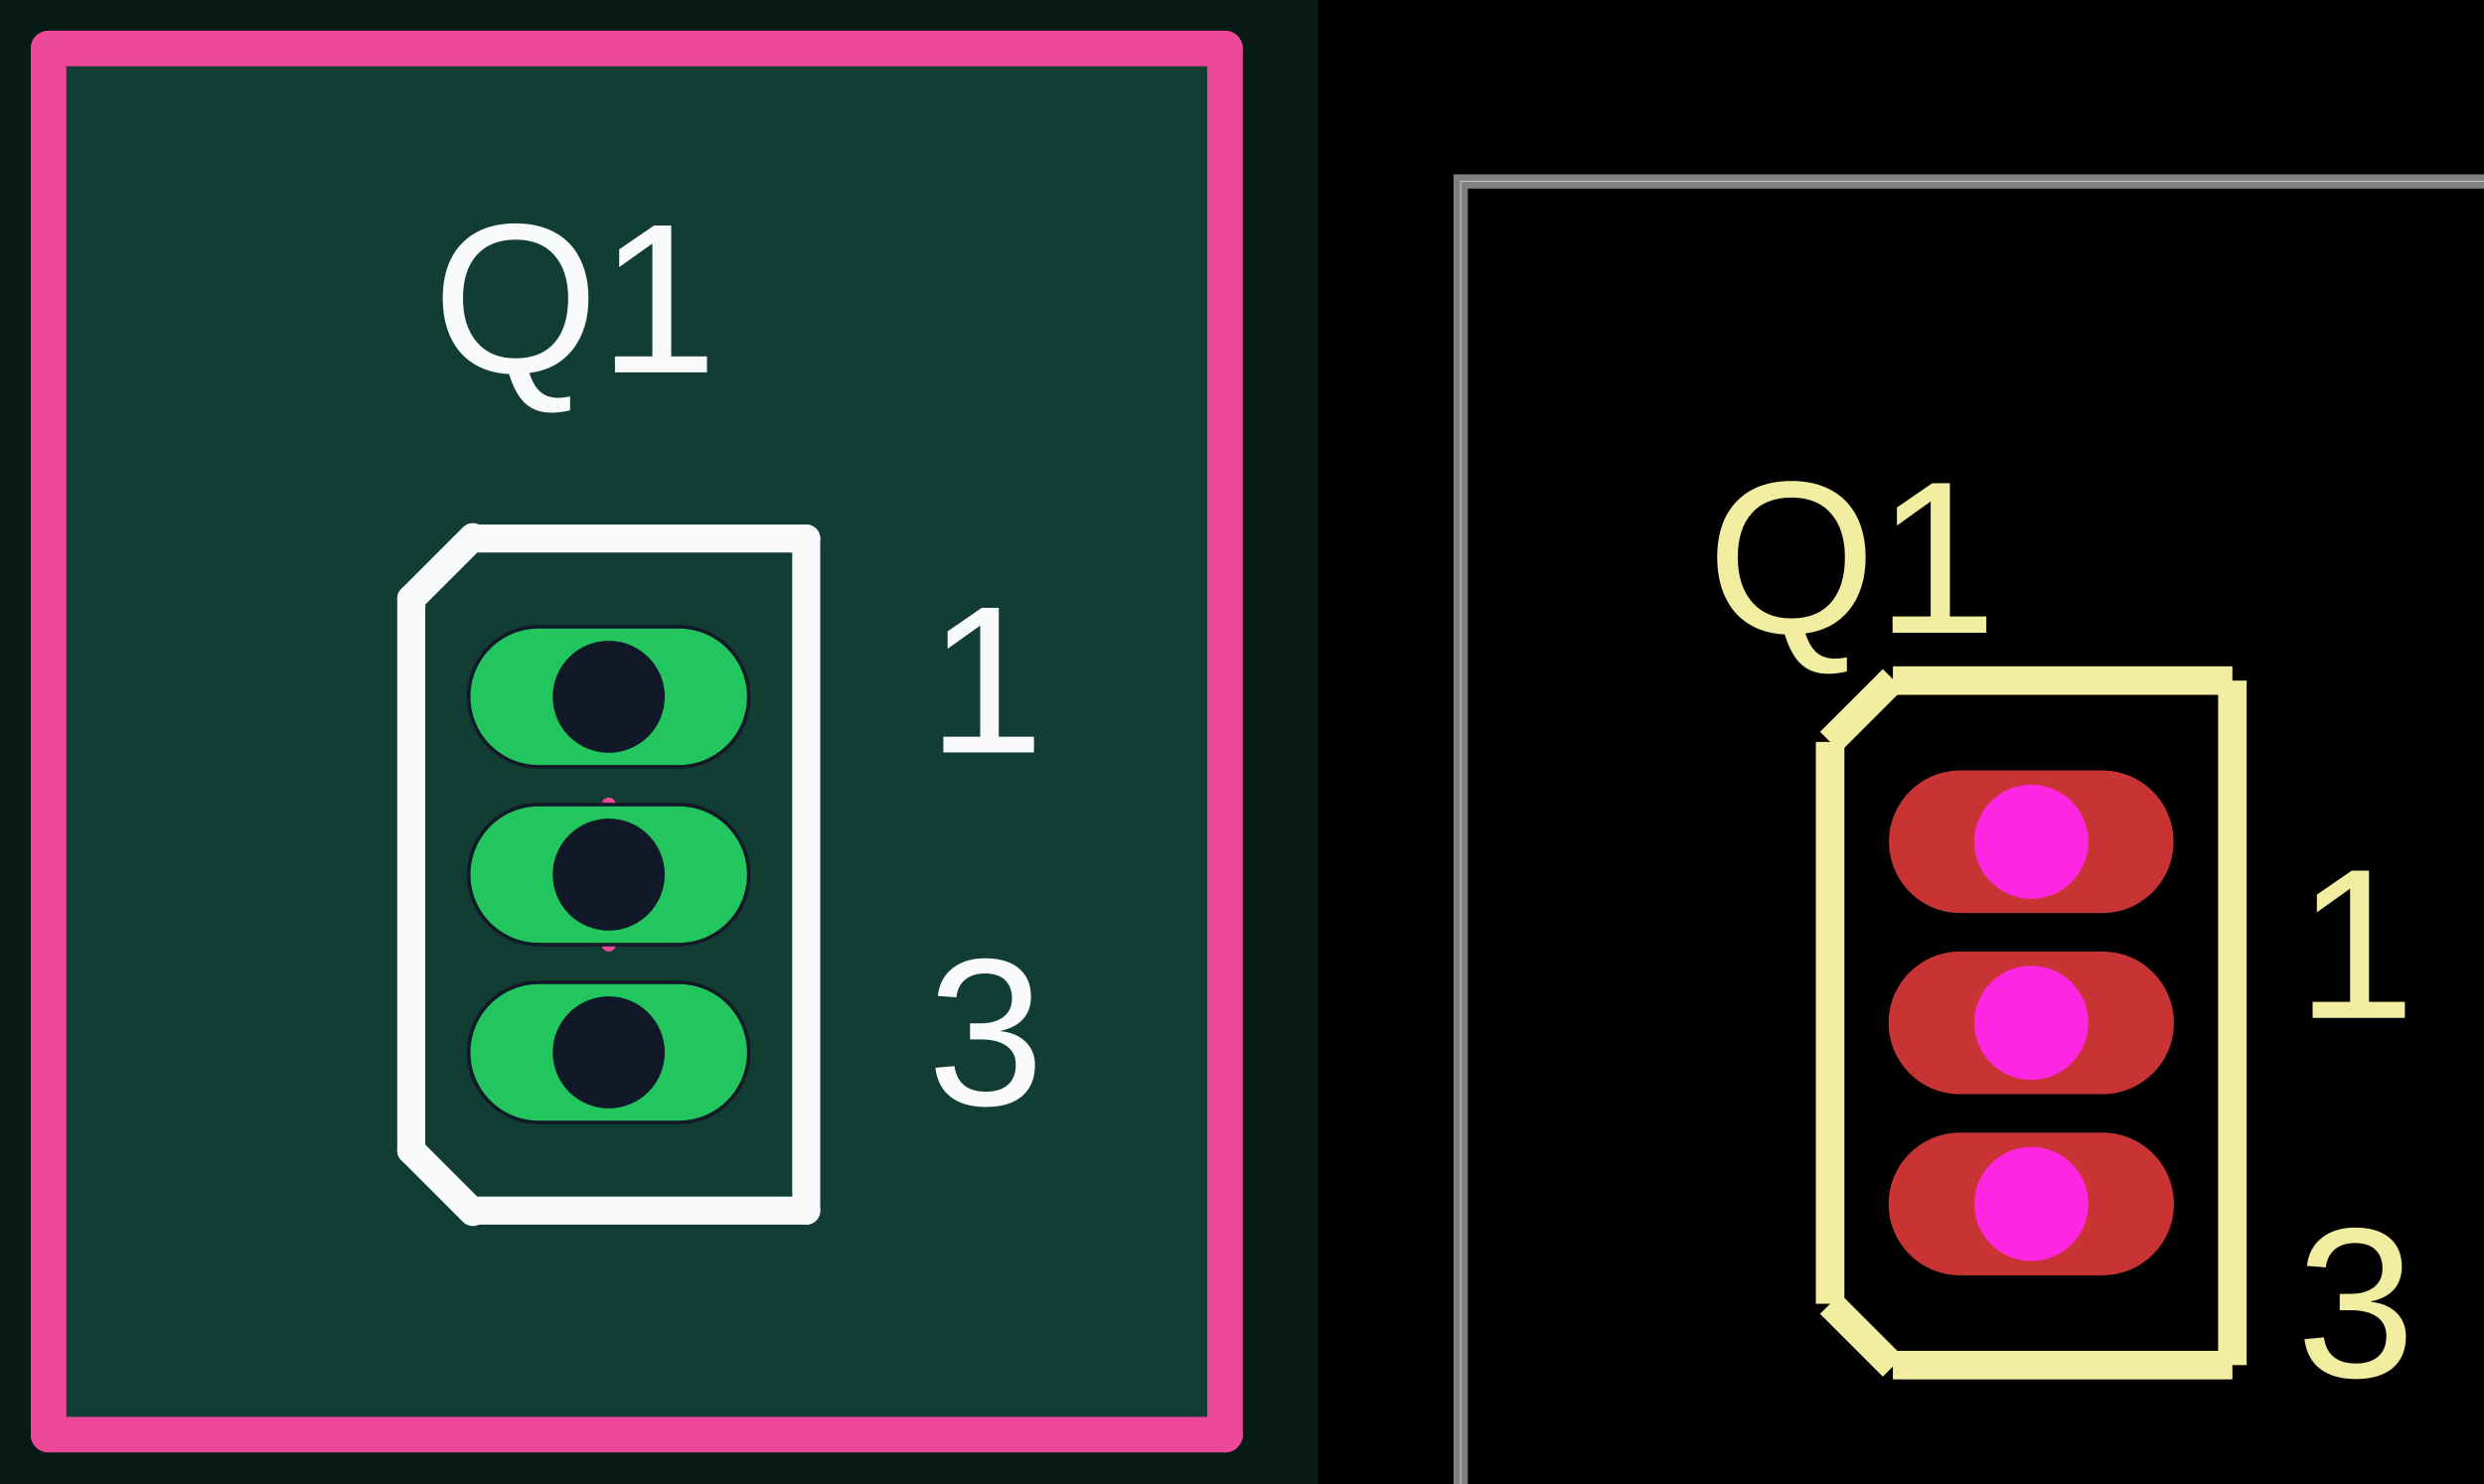
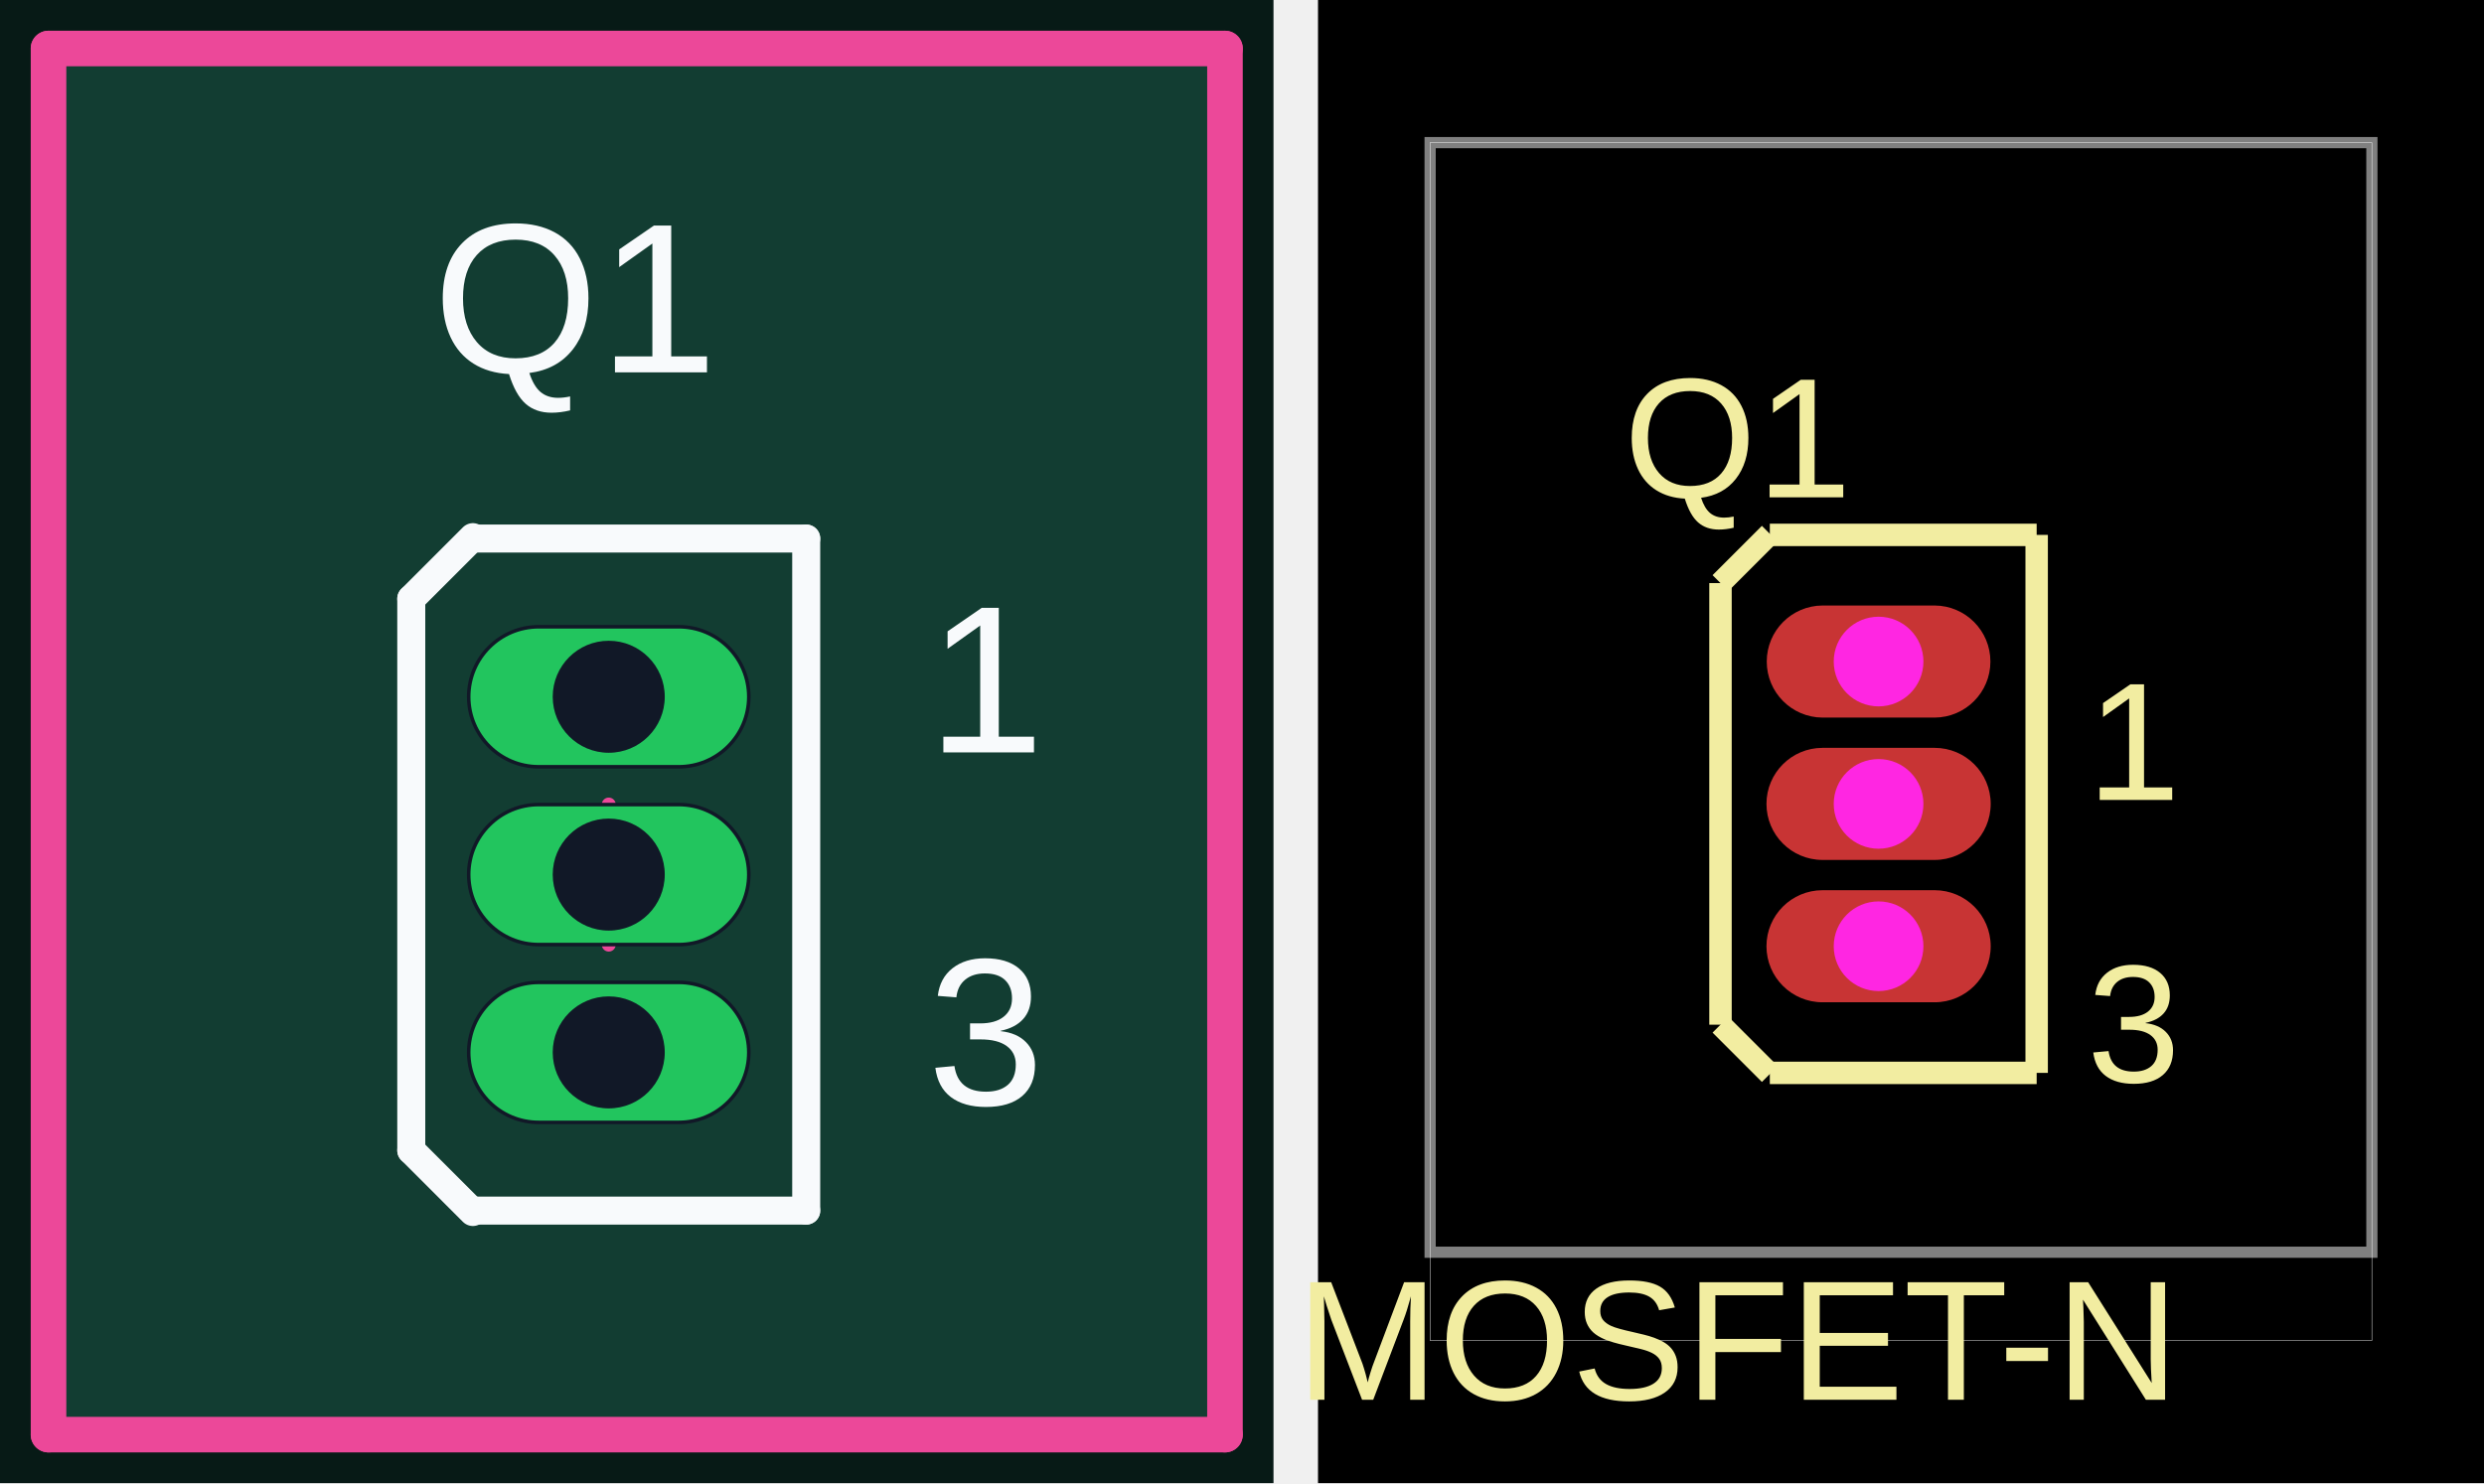
<svg xmlns="http://www.w3.org/2000/svg" width="1339.466" height="800" viewBox="0 0 1339.466 800" aria-label="sample board: altiumts source on left, Circuit JSON on right" role="img">
  <g transform="translate(0, 0) scale(1.918248, 1.918248) translate(0, 0)">
-     <rect width="100%" height="100%" fill="#071a16" />
+     <rect width="357.992" height="417.047" fill="#071a16" x="0" y="0" />
    <g stroke-linecap="round" stroke-linejoin="round">
      <polygon data-record="BoardOutline" points="13.642,403.406 344.35,403.406 344.35,13.642 13.642,13.642 13.642,403.406" fill="#123d32" stroke="#6ee7b7" stroke-width="3" />
      <line data-record="Track" data-layer="MECHANICAL1" x1="13.642" y1="403.406" x2="344.35" y2="403.406" stroke="#ec4899" stroke-width="10" />
      <line data-record="Track" data-layer="MECHANICAL1" x1="344.35" y1="403.406" x2="344.35" y2="13.642" stroke="#ec4899" stroke-width="10" />
      <line data-record="Track" data-layer="MECHANICAL1" x1="13.642" y1="13.642" x2="344.35" y2="13.642" stroke="#ec4899" stroke-width="10" />
      <line data-record="Track" data-layer="MECHANICAL1" x1="13.642" y1="403.406" x2="13.642" y2="13.642" stroke="#ec4899" stroke-width="10" />
      <line data-record="Track" data-layer="MECHANICAL15" x1="171.122" y1="265.61" x2="171.122" y2="226.24" stroke="#ec4899" stroke-width="3.937" />
      <line data-record="Track" data-layer="MECHANICAL15" x1="151.437" y1="245.925" x2="190.807" y2="245.925" stroke="#ec4899" stroke-width="3.937" />
      <line data-record="Track" data-layer="TOPOVERLAY" x1="226.634" y1="340.413" x2="226.634" y2="151.437" stroke="#f8fafc" stroke-width="7.874" />
      <line data-record="Track" data-layer="TOPOVERLAY" x1="115.61" y1="323.484" x2="115.61" y2="168.366" stroke="#f8fafc" stroke-width="7.874" />
      <line data-record="Track" data-layer="TOPOVERLAY" x1="132.933" y1="340.413" x2="226.634" y2="340.413" stroke="#f8fafc" stroke-width="7.874" />
      <line data-record="Track" data-layer="TOPOVERLAY" x1="132.933" y1="151.437" x2="226.634" y2="151.437" stroke="#f8fafc" stroke-width="7.874" />
      <line data-record="Track" data-layer="TOPOVERLAY" x1="115.61" y1="168.366" x2="132.933" y2="151.043" stroke="#f8fafc" stroke-width="7.874" />
      <line data-record="Track" data-layer="TOPOVERLAY" x1="115.61" y1="323.484" x2="132.933" y2="340.807" stroke="#f8fafc" stroke-width="7.874" />
      <text data-record="Text" data-layer="TOPOVERLAY" x="0" y="0" fill="#f8fafc" font-family="Arial, sans-serif" font-size="59.055" font-weight="normal" font-style="normal" text-anchor="start" dominant-baseline="text-after-edge" transform="translate(260.689 323.2092) rotate(0) scale(1 1)">3</text>
      <text data-record="Text" data-layer="TOPOVERLAY" x="0" y="0" fill="#f8fafc" font-family="Arial, sans-serif" font-size="59.055" font-weight="normal" font-style="normal" text-anchor="start" dominant-baseline="text-after-edge" transform="translate(260.689 224.0752) rotate(0) scale(1 1)">1</text>
      <text data-record="Text" data-layer="TOPOVERLAY" x="0" y="0" fill="#f8fafc" font-family="Arial, sans-serif" font-size="60" font-weight="normal" font-style="normal" text-anchor="start" dominant-baseline="text-after-edge" transform="translate(121.622 117.4252) rotate(0) scale(1 1)">Q1</text>
      <g data-record="Pad" data-layer="MULTILAYER" data-pad-name="3" data-pad-shape="ROUND" data-pad-stack-layer="0" data-plated="true">
        <rect x="131.752" y="276.24" width="78.74" height="39.37" rx="19.685" ry="19.685" fill="#22c55e" stroke="#111827" stroke-width="1" />
        <circle data-hole-shape="ROUND" cx="171.122" cy="295.925" r="15.748" fill="#111827" />
      </g>
      <g data-record="Pad" data-layer="MULTILAYER" data-pad-name="2" data-pad-shape="ROUND" data-pad-stack-layer="0" data-plated="true">
        <rect x="131.752" y="226.24" width="78.74" height="39.37" rx="19.685" ry="19.685" fill="#22c55e" stroke="#111827" stroke-width="1" />
        <circle data-hole-shape="ROUND" cx="171.122" cy="245.925" r="15.748" fill="#111827" />
      </g>
      <g data-record="Pad" data-layer="MULTILAYER" data-pad-name="1" data-pad-shape="ROUND" data-pad-stack-layer="0" data-plated="true">
        <rect x="131.752" y="176.24" width="78.74" height="39.37" rx="19.685" ry="19.685" fill="#22c55e" stroke="#111827" stroke-width="1" />
        <circle data-hole-shape="ROUND" cx="171.122" cy="195.925" r="15.748" fill="#111827" />
      </g>
    </g>
  </g>
-   <g transform="translate(710.7177, 0)">
+   <g transform="translate(710.7177, 0) scale(0.7859355, 0.7859355) translate(0, 0)">
    <style />
    <rect class="boundary" x="0" y="0" fill="#000" width="800" height="1017.895" data-type="pcb_background" data-pcb-layer="global" />
    <rect class="pcb-boundary" fill="none" stroke="#fff" stroke-width="0.3" x="76.923" y="97.875" width="646.154" height="822.146" data-type="pcb_boundary" data-pcb-layer="global" />
    <path class="pcb-board" d="M 76.923 859.413 L 723.077 859.413 L 723.077 97.875 L 76.923 97.875 L 76.923 859.413 Z" fill="none" stroke="rgba(255, 255, 255, 0.5)" stroke-width="7.692" data-type="pcb_board" data-pcb-layer="board" />
    <line x1="493.077" y1="736.336" x2="493.077" y2="367.106" stroke="#f2eda1" stroke-width="15.385" class="pcb-silkscreen-line pcb-silkscreen-top" data-pcb-silkscreen-line-id="pcb_silkscreen_line_altium_157__stack1" data-type="pcb_silkscreen_line" data-pcb-layer="top" />
    <line x1="276.153" y1="703.259" x2="276.153" y2="400.182" stroke="#f2eda1" stroke-width="15.385" class="pcb-silkscreen-line pcb-silkscreen-top" data-pcb-silkscreen-line-id="pcb_silkscreen_line_altium_158__stack1" data-type="pcb_silkscreen_line" data-pcb-layer="top" />
    <line x1="310" y1="736.336" x2="493.077" y2="736.336" stroke="#f2eda1" stroke-width="15.385" class="pcb-silkscreen-line pcb-silkscreen-top" data-pcb-silkscreen-line-id="pcb_silkscreen_line_altium_159__stack1" data-type="pcb_silkscreen_line" data-pcb-layer="top" />
    <line x1="310" y1="367.106" x2="493.077" y2="367.106" stroke="#f2eda1" stroke-width="15.385" class="pcb-silkscreen-line pcb-silkscreen-top" data-pcb-silkscreen-line-id="pcb_silkscreen_line_altium_160__stack1" data-type="pcb_silkscreen_line" data-pcb-layer="top" />
    <line x1="276.153" y1="400.182" x2="310" y2="366.336" stroke="#f2eda1" stroke-width="15.385" class="pcb-silkscreen-line pcb-silkscreen-top" data-pcb-silkscreen-line-id="pcb_silkscreen_line_altium_161__stack1" data-type="pcb_silkscreen_line" data-pcb-layer="top" />
    <line x1="276.153" y1="703.259" x2="310" y2="737.106" stroke="#f2eda1" stroke-width="15.385" class="pcb-silkscreen-line pcb-silkscreen-top" data-pcb-silkscreen-line-id="pcb_silkscreen_line_altium_162__stack1" data-type="pcb_silkscreen_line" data-pcb-layer="top" />
    <text x="0" y="0" dx="0" dy="0" fill="#f2eda1" font-family="Arial, sans-serif" font-size="115.384" text-anchor="middle" dominant-baseline="central" transform="matrix(1,0,0,1,559.6154,702.7217)" class="pcb-silkscreen-text pcb-silkscreen-top" data-pcb-silkscreen-text-id="pcb_silkscreen_text_altium_165__stack1" stroke="none" data-type="pcb_silkscreen_text" data-pcb-layer="top">3</text>
    <text x="0" y="0" dx="0" dy="0" fill="#f2eda1" font-family="Arial, sans-serif" font-size="115.384" text-anchor="middle" dominant-baseline="central" transform="matrix(1,0,0,1,559.6154,509.0292)" class="pcb-silkscreen-text pcb-silkscreen-top" data-pcb-silkscreen-text-id="pcb_silkscreen_text_altium_166__stack1" stroke="none" data-type="pcb_silkscreen_text" data-pcb-layer="top">1</text>
    <text x="0" y="0" dx="0" dy="0" fill="#f2eda1" font-family="Arial, sans-serif" font-size="117.231" text-anchor="middle" dominant-baseline="central" transform="matrix(1,0,0,1,287.8999,300.6515)" class="pcb-silkscreen-text pcb-silkscreen-top" data-pcb-silkscreen-text-id="pcb_silkscreen_text_altium_167__stack1" stroke="none" data-type="pcb_silkscreen_text" data-pcb-layer="top">Q1</text>
    <text x="0" y="0" dx="0" dy="0" fill="#f2eda1" font-family="Arial, sans-serif" font-size="117.231" text-anchor="middle" dominant-baseline="central" transform="matrix(1,0,0,1,287.8999,920.0207)" class="pcb-silkscreen-text pcb-silkscreen-top" data-pcb-silkscreen-text-id="pcb_silkscreen_text_altium_168__stack1" stroke="none" data-type="pcb_silkscreen_text" data-pcb-layer="top">MOSFET-N</text>
    <g data-type="pcb_plated_hole" data-pcb-layer="through">
      <path class="pcb-hole-outer" fill="rgb(200, 52, 52)" d="M-38.461,-38.461 h76.923 a38.461,38.461 0 0 1 0,76.923 h-76.923 a38.461,38.461 0 0 1 0,-76.923 z" transform="translate(384.6153 649.413)" data-type="pcb_plated_hole" data-pcb-layer="top" />
      <path class="pcb-hole-inner" fill="#FF26E2" d="M-30.769,0 a30.769,30.769 0 0 1 61.538,0 a30.769,30.769 0 0 1 -61.538,0 z" transform="translate(384.6153 649.413)" data-type="pcb_plated_hole_drill" data-pcb-layer="drill" />
    </g>
    <g data-type="pcb_plated_hole" data-pcb-layer="through">
      <path class="pcb-hole-outer" fill="rgb(200, 52, 52)" d="M-38.461,-38.461 h76.923 a38.461,38.461 0 0 1 0,76.923 h-76.923 a38.461,38.461 0 0 1 0,-76.923 z" transform="translate(384.6153 551.7207)" data-type="pcb_plated_hole" data-pcb-layer="top" />
      <path class="pcb-hole-inner" fill="#FF26E2" d="M-30.769,0 a30.769,30.769 0 0 1 61.538,0 a30.769,30.769 0 0 1 -61.538,0 z" transform="translate(384.6153 551.7207)" data-type="pcb_plated_hole_drill" data-pcb-layer="drill" />
    </g>
    <g data-type="pcb_plated_hole" data-pcb-layer="through">
      <path class="pcb-hole-outer" fill="rgb(200, 52, 52)" d="M-38.462,-38.462 h76.923 a38.462,38.462 0 0 1 0,76.923 h-76.923 a38.462,38.462 0 0 1 0,-76.923 z" transform="translate(384.6153 454.0284)" data-type="pcb_plated_hole" data-pcb-layer="top" />
      <path class="pcb-hole-inner" fill="#FF26E2" d="M-30.769,0 a30.769,30.769 0 0 1 61.539,0 a30.769,30.769 0 0 1 -61.539,0 z" transform="translate(384.6153 454.0284)" data-type="pcb_plated_hole_drill" data-pcb-layer="drill" />
    </g>
  </g>
</svg>
